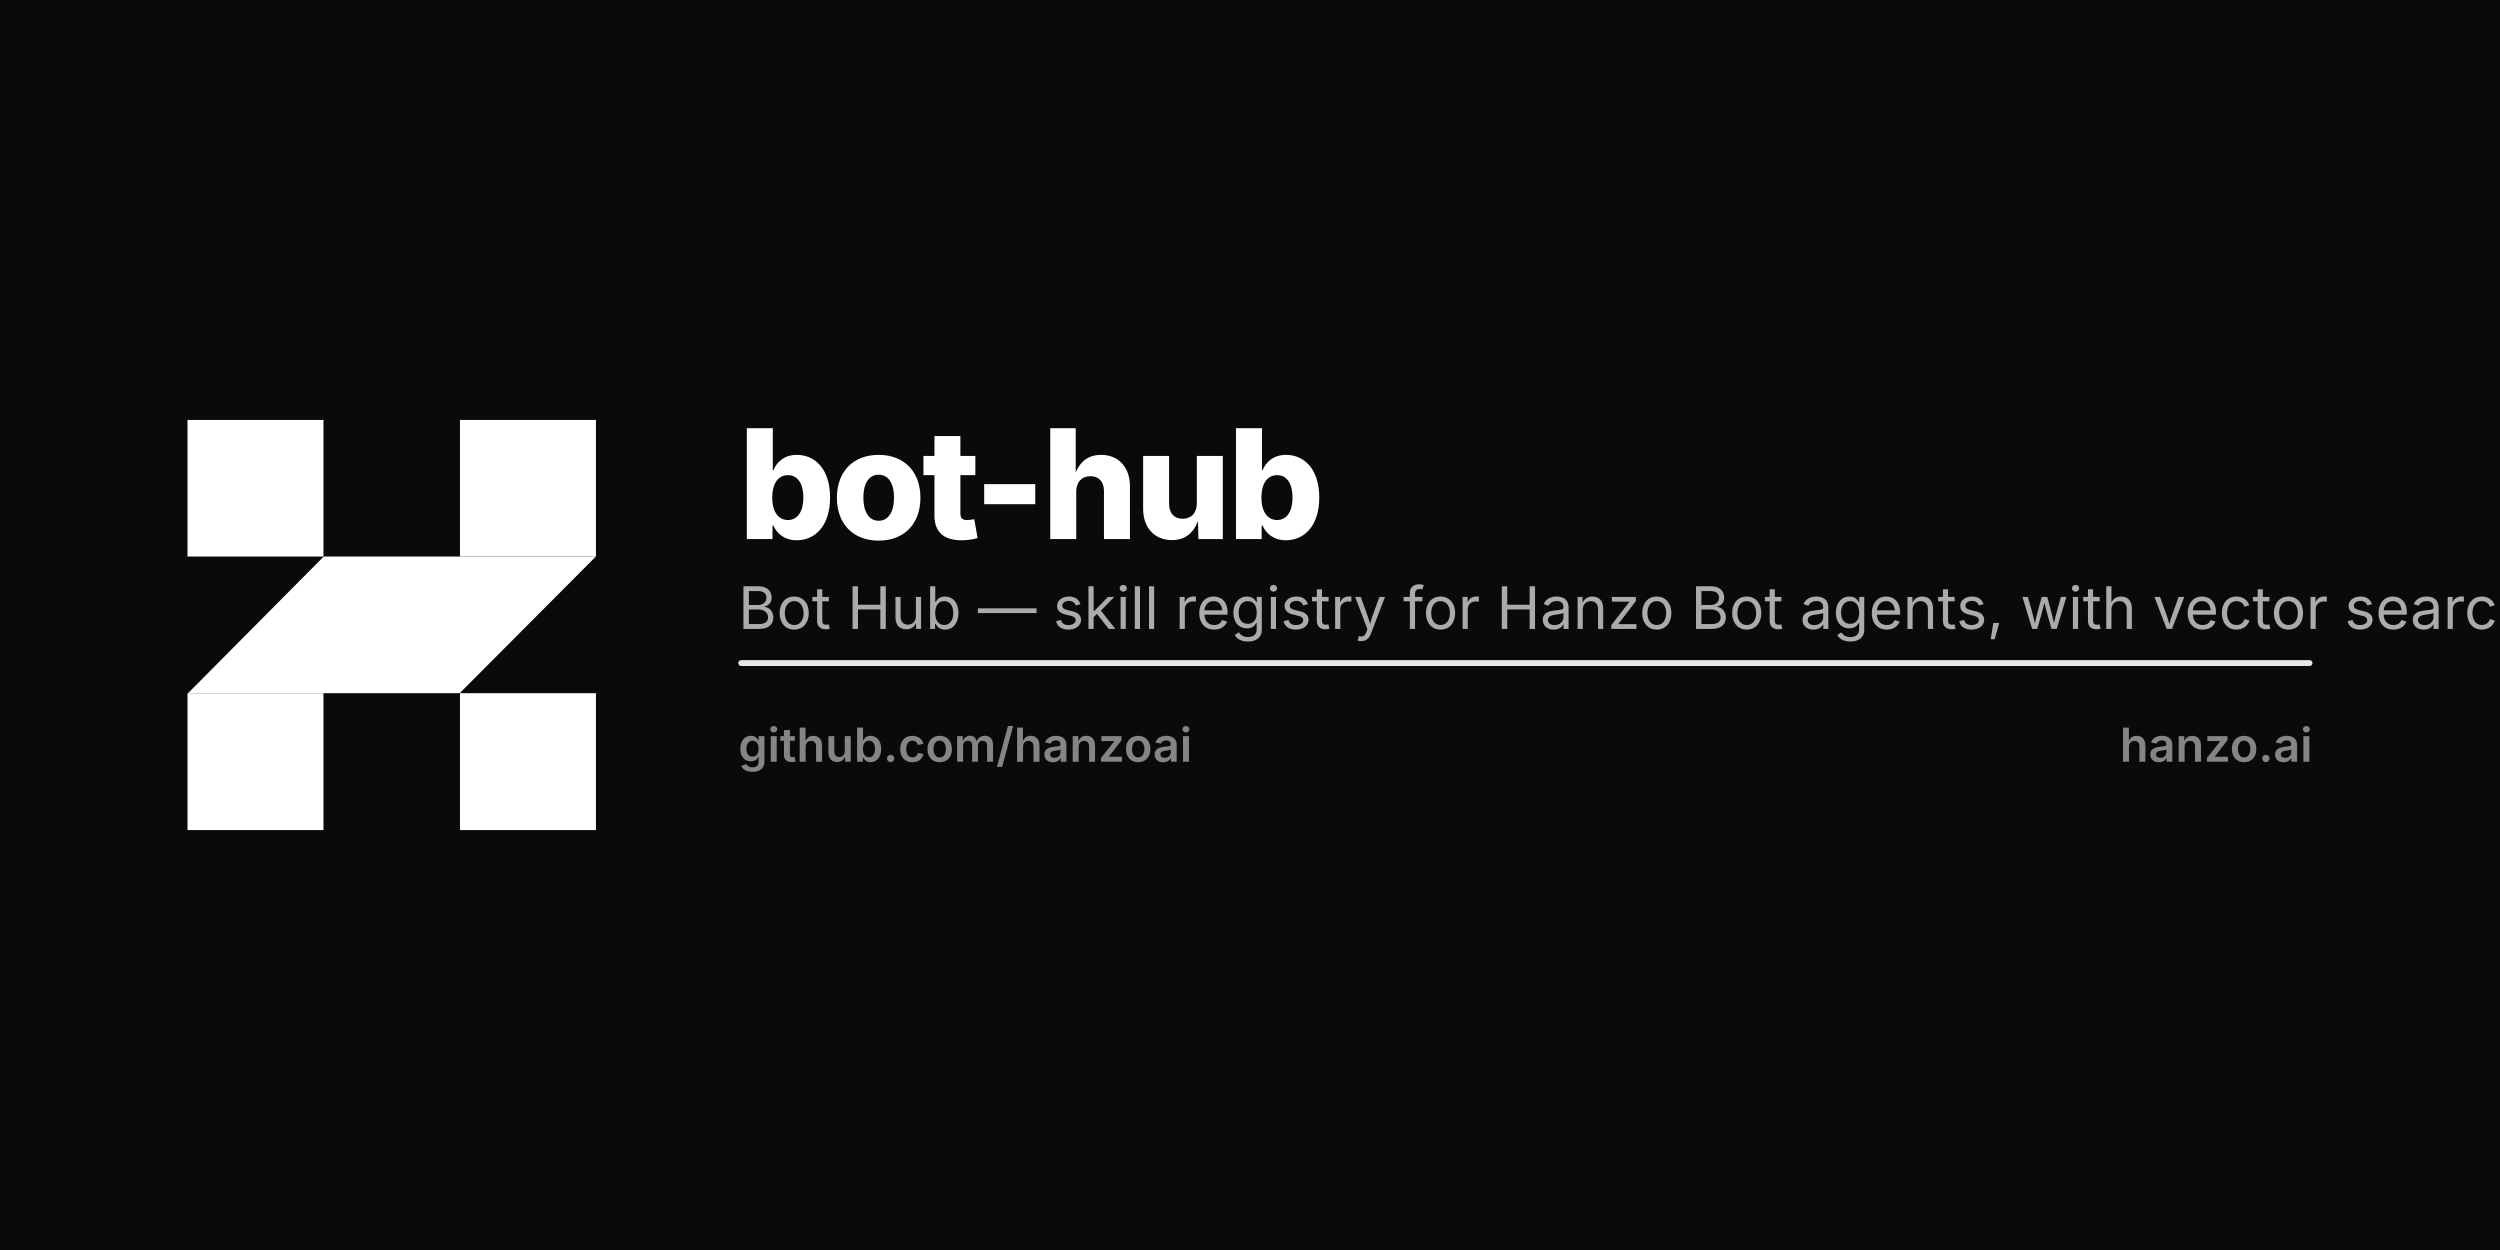
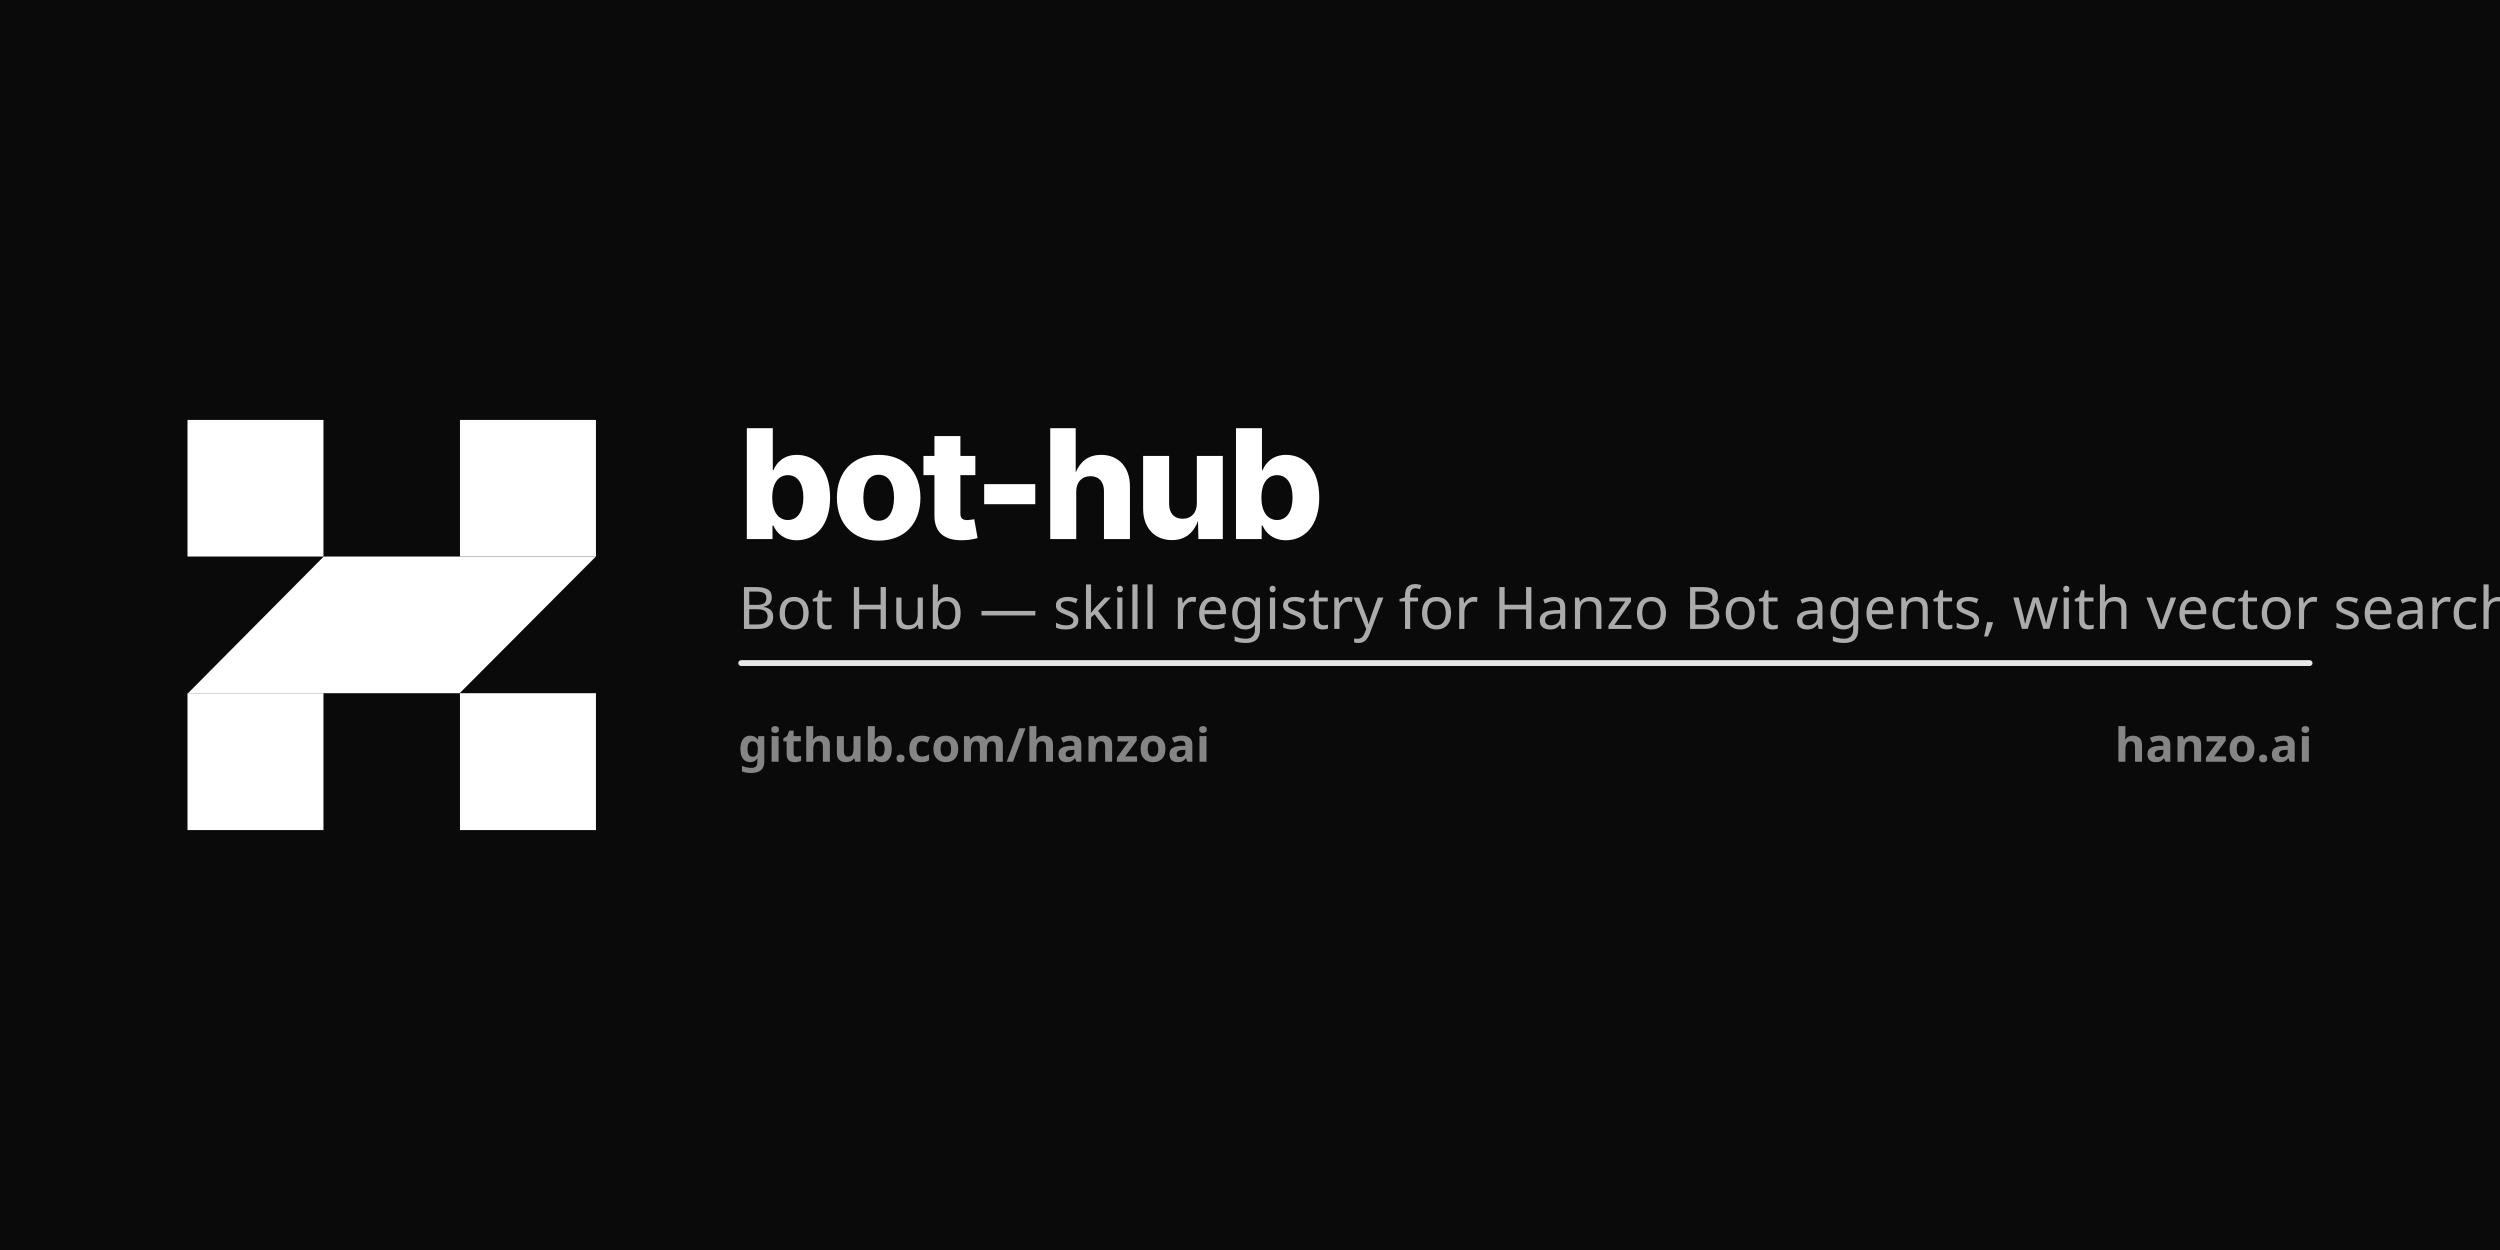
<svg xmlns="http://www.w3.org/2000/svg" width="1280" height="640" viewBox="0 0 1280 640" role="img" aria-label="bot-hub">
  <rect width="1280" height="640" fill="#0A0A0A" />
  <svg x="96" y="215" width="210" height="210" viewBox="0 0 67 67">
    <path d="M22.21 67V44.637H0V67H22.21Z" fill="#fff" />
    <path d="M66.704 22.318H22.253L0.088 44.637H44.463L66.704 22.318Z" fill="#fff" />
    <path d="M22.21 0H0V22.318H22.21V0Z" fill="#fff" />
    <path d="M66.72 0H44.51V22.318H66.72V0Z" fill="#fff" />
    <path d="M66.72 67V44.637H44.51V67H66.72Z" fill="#fff" />
  </svg>
-   <text x="378" y="276" font-family="Inter,system-ui,-apple-system,sans-serif" font-size="78" font-weight="800" letter-spacing="-2" fill="#ffffff">bot-hub</text>
-   <text x="378" y="322" font-family="Inter,system-ui,sans-serif" font-size="30" fill="#ffffff" opacity=".66">Bot Hub — skill registry for Hanzo Bot agents, with vector search</text>
+   <text x="378" y="276" font-family="Zen,system-ui,-apple-system,sans-serif" font-size="78" font-weight="800" letter-spacing="-2" fill="#ffffff">bot-hub</text>
+   <text x="378" y="322" font-family="Zen,system-ui,sans-serif" font-size="30" fill="#ffffff" opacity=".66">Bot Hub — skill registry for Hanzo Bot agents, with vector search</text>
  <rect x="378" y="338" width="806" height="3" rx="1.5" fill="#ffffff" opacity=".9" />
-   <text x="378" y="390" font-family="Inter,system-ui,sans-serif" font-size="24" font-weight="600" fill="#ffffff" opacity=".5">github.com/hanzoai</text>
-   <text x="1184" y="390" text-anchor="end" font-family="Inter,system-ui,sans-serif" font-size="24" font-weight="600" fill="#ffffff" opacity=".5">hanzo.ai</text>
+   <text x="378" y="390" font-family="Zen,system-ui,sans-serif" font-size="24" font-weight="600" fill="#ffffff" opacity=".5">github.com/hanzoai</text>
+   <text x="1184" y="390" text-anchor="end" font-family="Zen,system-ui,sans-serif" font-size="24" font-weight="600" fill="#ffffff" opacity=".5">hanzo.ai</text>
</svg>
